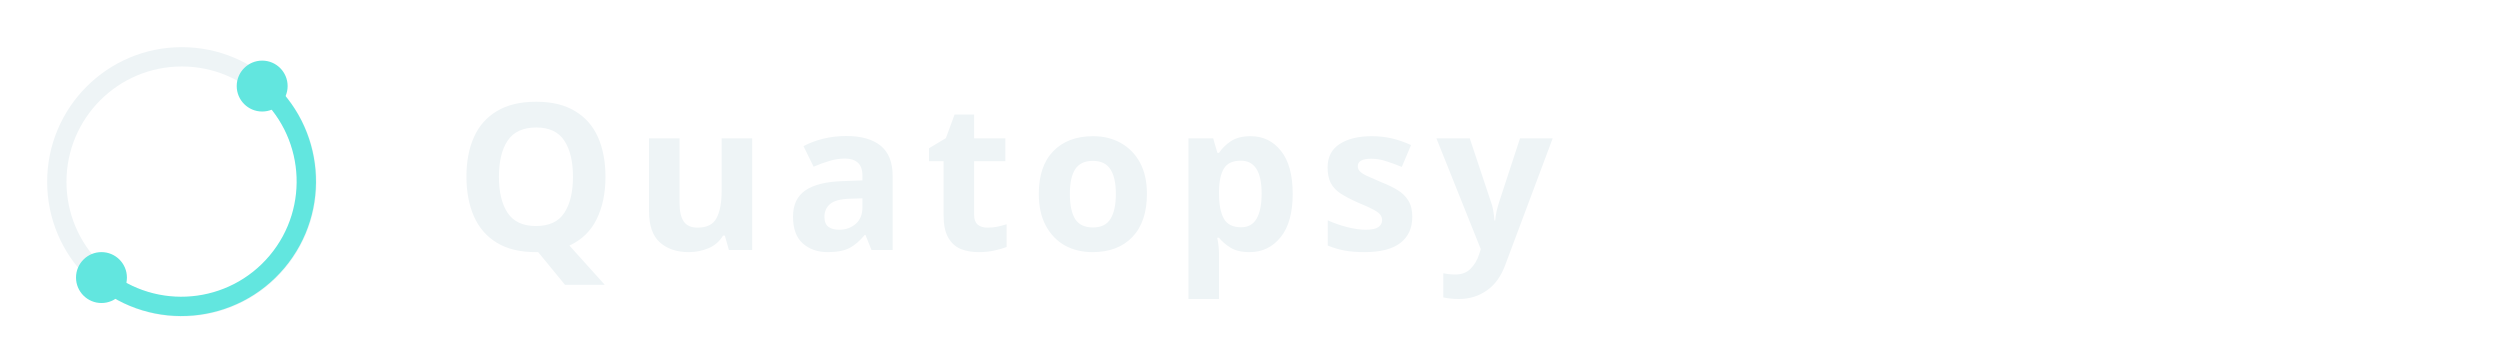
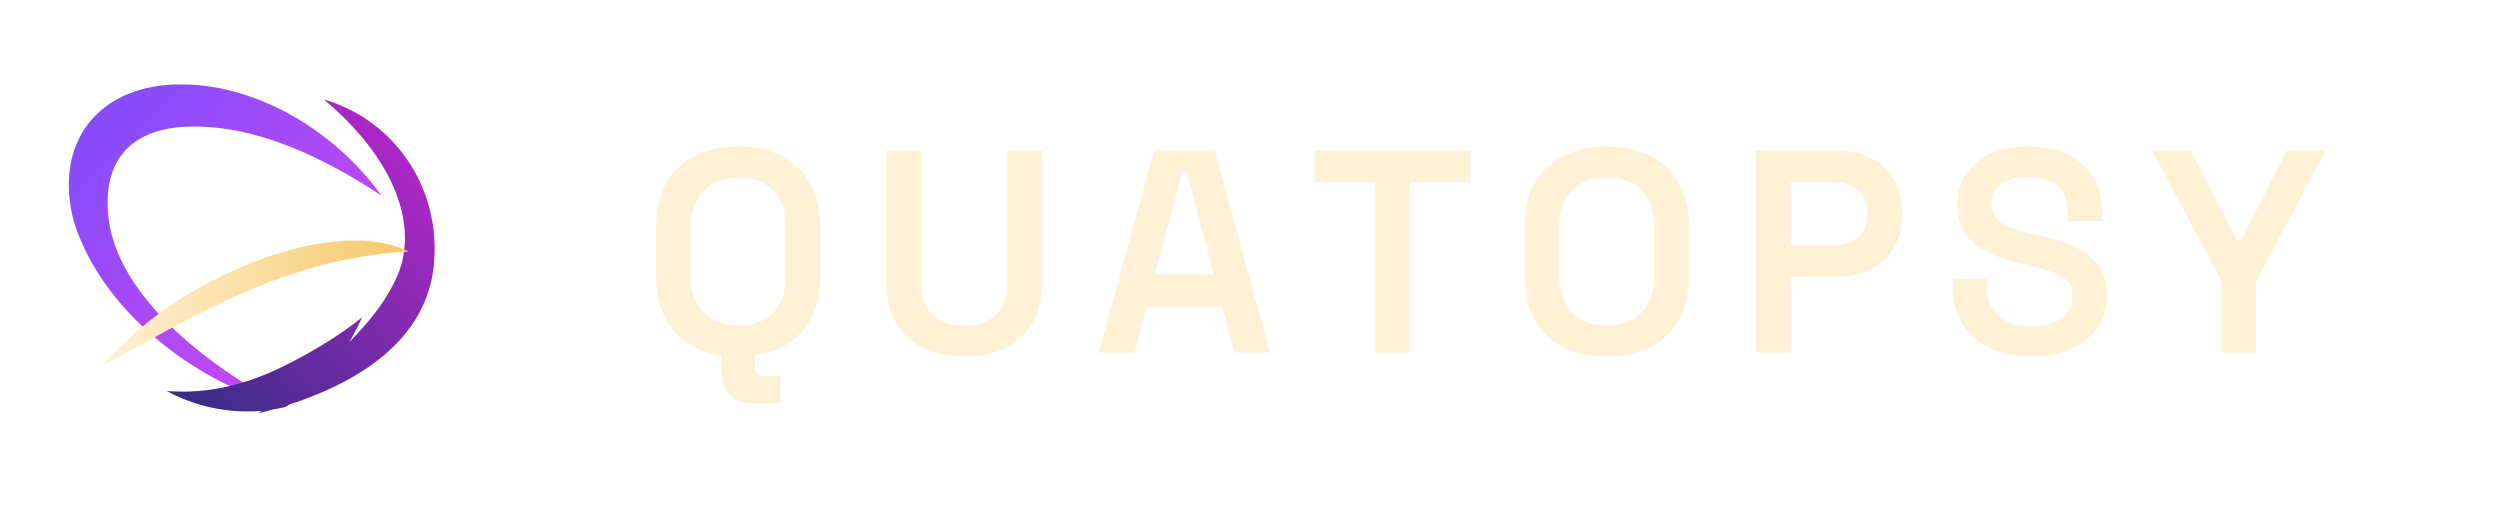
- <svg xmlns="http://www.w3.org/2000/svg" viewBox="0 0 220 32" role="img" aria-label="Quatopsy">
+ <svg xmlns="http://www.w3.org/2000/svg" viewBox="0 0 156 32" role="img" aria-label="Quatopsy">
  <g transform="translate(0,0)">
-     <circle cx="16.000" cy="16.000" r="11.000" fill="none" stroke="#eef4f6" stroke-width="1.700" />
-     <path d="M 23.071 7.574 A 11.000 11.000 0 0 1 8.929 24.426" fill="none" stroke="#62e6df" stroke-width="1.700" stroke-linecap="round" />
-     <circle cx="23.071" cy="7.574" r="2.240" fill="#62e6df" />
-     <circle cx="8.929" cy="24.426" r="2.240" fill="#62e6df" />
+     <defs>
+       <linearGradient id="qa" x1="0" y1="0" x2="1" y2="1">
+         <stop stop-color="#7c4dff" />
+         <stop offset="1" stop-color="#d946ef" />
+       </linearGradient>
+       <linearGradient id="qb" x1="0" y1="1" x2="1" y2="0">
+         <stop stop-color="#312e81" />
+         <stop offset="1" stop-color="#c026d3" />
+       </linearGradient>
+       <linearGradient id="qc" x1="0" y1="0" x2="1" y2="0">
+         <stop stop-color="#fff1d6" />
+         <stop offset="1" stop-color="#f5c96a" />
+       </linearGradient>
+     </defs>
+     <path d="M4.6 13.8 C3.4 9.2 5.8 5.7 10.4 5.3 C15.5 4.9 20.8 8.0 23.8 12.2 C20.3 9.9 16.1 7.8 11.8 7.9 C8.0 8.0 6.3 10.2 6.8 13.8 C7.4 18.0 11.8 22.2 17.8 25.4 C12.0 23.8 6.3 19.3 4.6 13.8 Z" fill="url(#qa)" />
+     <path d="M20.2 6.2 C24.6 7.5 27.4 11.6 27.1 16.2 C26.8 21.3 22.1 24.3 16.1 25.8 C19.7 23.4 23.3 20.6 24.8 17.2 C26.2 13.9 24.4 9.7 20.2 6.2 Z M17.8 25.4 C15.3 26.0 12.6 25.6 10.4 24.4 C13.0 24.6 15.4 24.0 17.8 22.8 C19.4 22.0 21.1 21.0 22.6 19.8 C21.4 22.4 19.9 24.2 17.8 25.4 Z" fill="url(#qb)" />
+     <path d="M6.4 22.8 C9.2 19.6 12.8 17.4 16.8 16.0 C20.0 14.9 23.3 14.6 25.5 15.7 C21.4 15.9 17.6 17.1 14.0 18.8 C10.8 20.3 8.2 21.9 6.4 22.8 Z" fill="url(#qc)" />
  </g>
-   <text x="40" y="22" fill="#eef4f6" font-family="system-ui, &quot;Segoe UI&quot;, sans-serif" font-size="18" font-weight="650" letter-spacing="0.08em">Quatopsy</text>
+   <g transform="translate(40,0)" fill="#fff1d6">
+     <path d="M6.068 22.252Q3.721 22.252 2.332 20.947Q0.944 19.642 0.944 17.196V14.204Q0.944 11.758 2.332 10.453Q3.721 9.148 6.068 9.148Q8.416 9.148 9.804 10.453Q11.192 11.758 11.192 14.204V17.196Q11.192 19.642 9.804 20.947Q8.416 22.252 6.068 22.252ZM6.068 20.317Q7.476 20.317 8.253 19.493Q9.031 18.668 9.031 17.262V14.138Q9.031 12.732 8.253 11.907Q7.476 11.083 6.068 11.083Q4.679 11.083 3.892 11.907Q3.106 12.732 3.106 14.138V17.262Q3.106 18.668 3.892 19.493Q4.679 20.317 6.068 20.317ZM6.871 25.158Q6.043 25.158 5.53 24.645Q5.017 24.133 5.017 23.268V22.0H7.116V22.93Q7.116 23.47 7.62 23.47H8.714V25.158Z" />
+     <path d="M20.167 22.252Q18.654 22.252 17.563 21.701Q16.472 21.149 15.888 20.111Q15.305 19.072 15.305 17.626V9.4H17.467V17.685Q17.467 18.931 18.164 19.624Q18.862 20.317 20.167 20.317Q21.472 20.317 22.17 19.624Q22.868 18.931 22.868 17.685V9.4H25.03V17.626Q25.03 19.072 24.448 20.111Q23.866 21.149 22.774 21.701Q21.681 22.252 20.167 22.252Z" />
+     <path d="M28.565 22.0 32.019 9.4H35.794L39.248 22.0H37.017L36.264 19.127H31.549L30.796 22.0ZM32.067 17.133H35.747L34.059 10.752H33.754Z" />
+     <path d="M45.815 22.0V11.365H42.049V9.4H51.743V11.365H47.977V22.0Z" />
+     <path d="M60.256 22.252Q57.909 22.252 56.52 20.947Q55.132 19.642 55.132 17.196V14.204Q55.132 11.758 56.52 10.453Q57.909 9.148 60.256 9.148Q62.604 9.148 63.992 10.453Q65.38 11.758 65.38 14.204V17.196Q65.38 19.642 63.992 20.947Q62.604 22.252 60.256 22.252ZM60.256 20.317Q61.664 20.317 62.441 19.493Q63.219 18.668 63.219 17.262V14.138Q63.219 12.732 62.441 11.907Q61.664 11.083 60.256 11.083Q58.867 11.083 58.08 11.907Q57.294 12.732 57.294 14.138V17.262Q57.294 18.668 58.08 19.493Q58.867 20.317 60.256 20.317Z" />
+     <path d="M69.571 22.0V9.4H74.664Q75.839 9.4 76.745 9.868Q77.651 10.335 78.165 11.187Q78.68 12.038 78.68 13.216V13.462Q78.68 14.626 78.149 15.486Q77.618 16.347 76.712 16.813Q75.806 17.279 74.664 17.279H71.733V22.0ZM71.733 15.314H74.449Q75.383 15.314 75.95 14.811Q76.518 14.309 76.518 13.429V13.249Q76.518 12.367 75.954 11.866Q75.389 11.365 74.449 11.365H71.733Z" />
+     <path d="M86.755 22.252Q85.316 22.252 84.209 21.738Q83.103 21.224 82.476 20.25Q81.849 19.277 81.849 17.883V17.408H83.981V17.883Q83.981 19.124 84.735 19.739Q85.489 20.353 86.755 20.353Q88.039 20.353 88.684 19.824Q89.33 19.296 89.33 18.474Q89.33 17.911 89.02 17.563Q88.711 17.216 88.128 16.996Q87.545 16.776 86.726 16.59L86.183 16.465Q84.934 16.181 84.027 15.746Q83.121 15.311 82.63 14.602Q82.14 13.893 82.14 12.763Q82.14 11.633 82.686 10.825Q83.232 10.017 84.22 9.583Q85.208 9.148 86.539 9.148Q87.87 9.148 88.914 9.602Q89.957 10.057 90.557 10.953Q91.157 11.849 91.157 13.198V13.792H89.025V13.198Q89.025 12.431 88.719 11.96Q88.413 11.489 87.853 11.268Q87.294 11.047 86.539 11.047Q85.418 11.047 84.845 11.487Q84.272 11.926 84.272 12.704Q84.272 13.222 84.534 13.568Q84.796 13.914 85.309 14.14Q85.822 14.365 86.597 14.537L87.14 14.661Q88.427 14.94 89.396 15.379Q90.365 15.818 90.913 16.545Q91.462 17.272 91.462 18.414Q91.462 19.557 90.883 20.419Q90.305 21.281 89.248 21.766Q88.191 22.252 86.755 22.252Z" />
+     <path d="M98.622 22.0V17.549L94.287 9.4H96.71L99.55 14.957H99.855L102.695 9.4H105.118L100.783 17.549V22.0Z" />
+   </g>
</svg>
